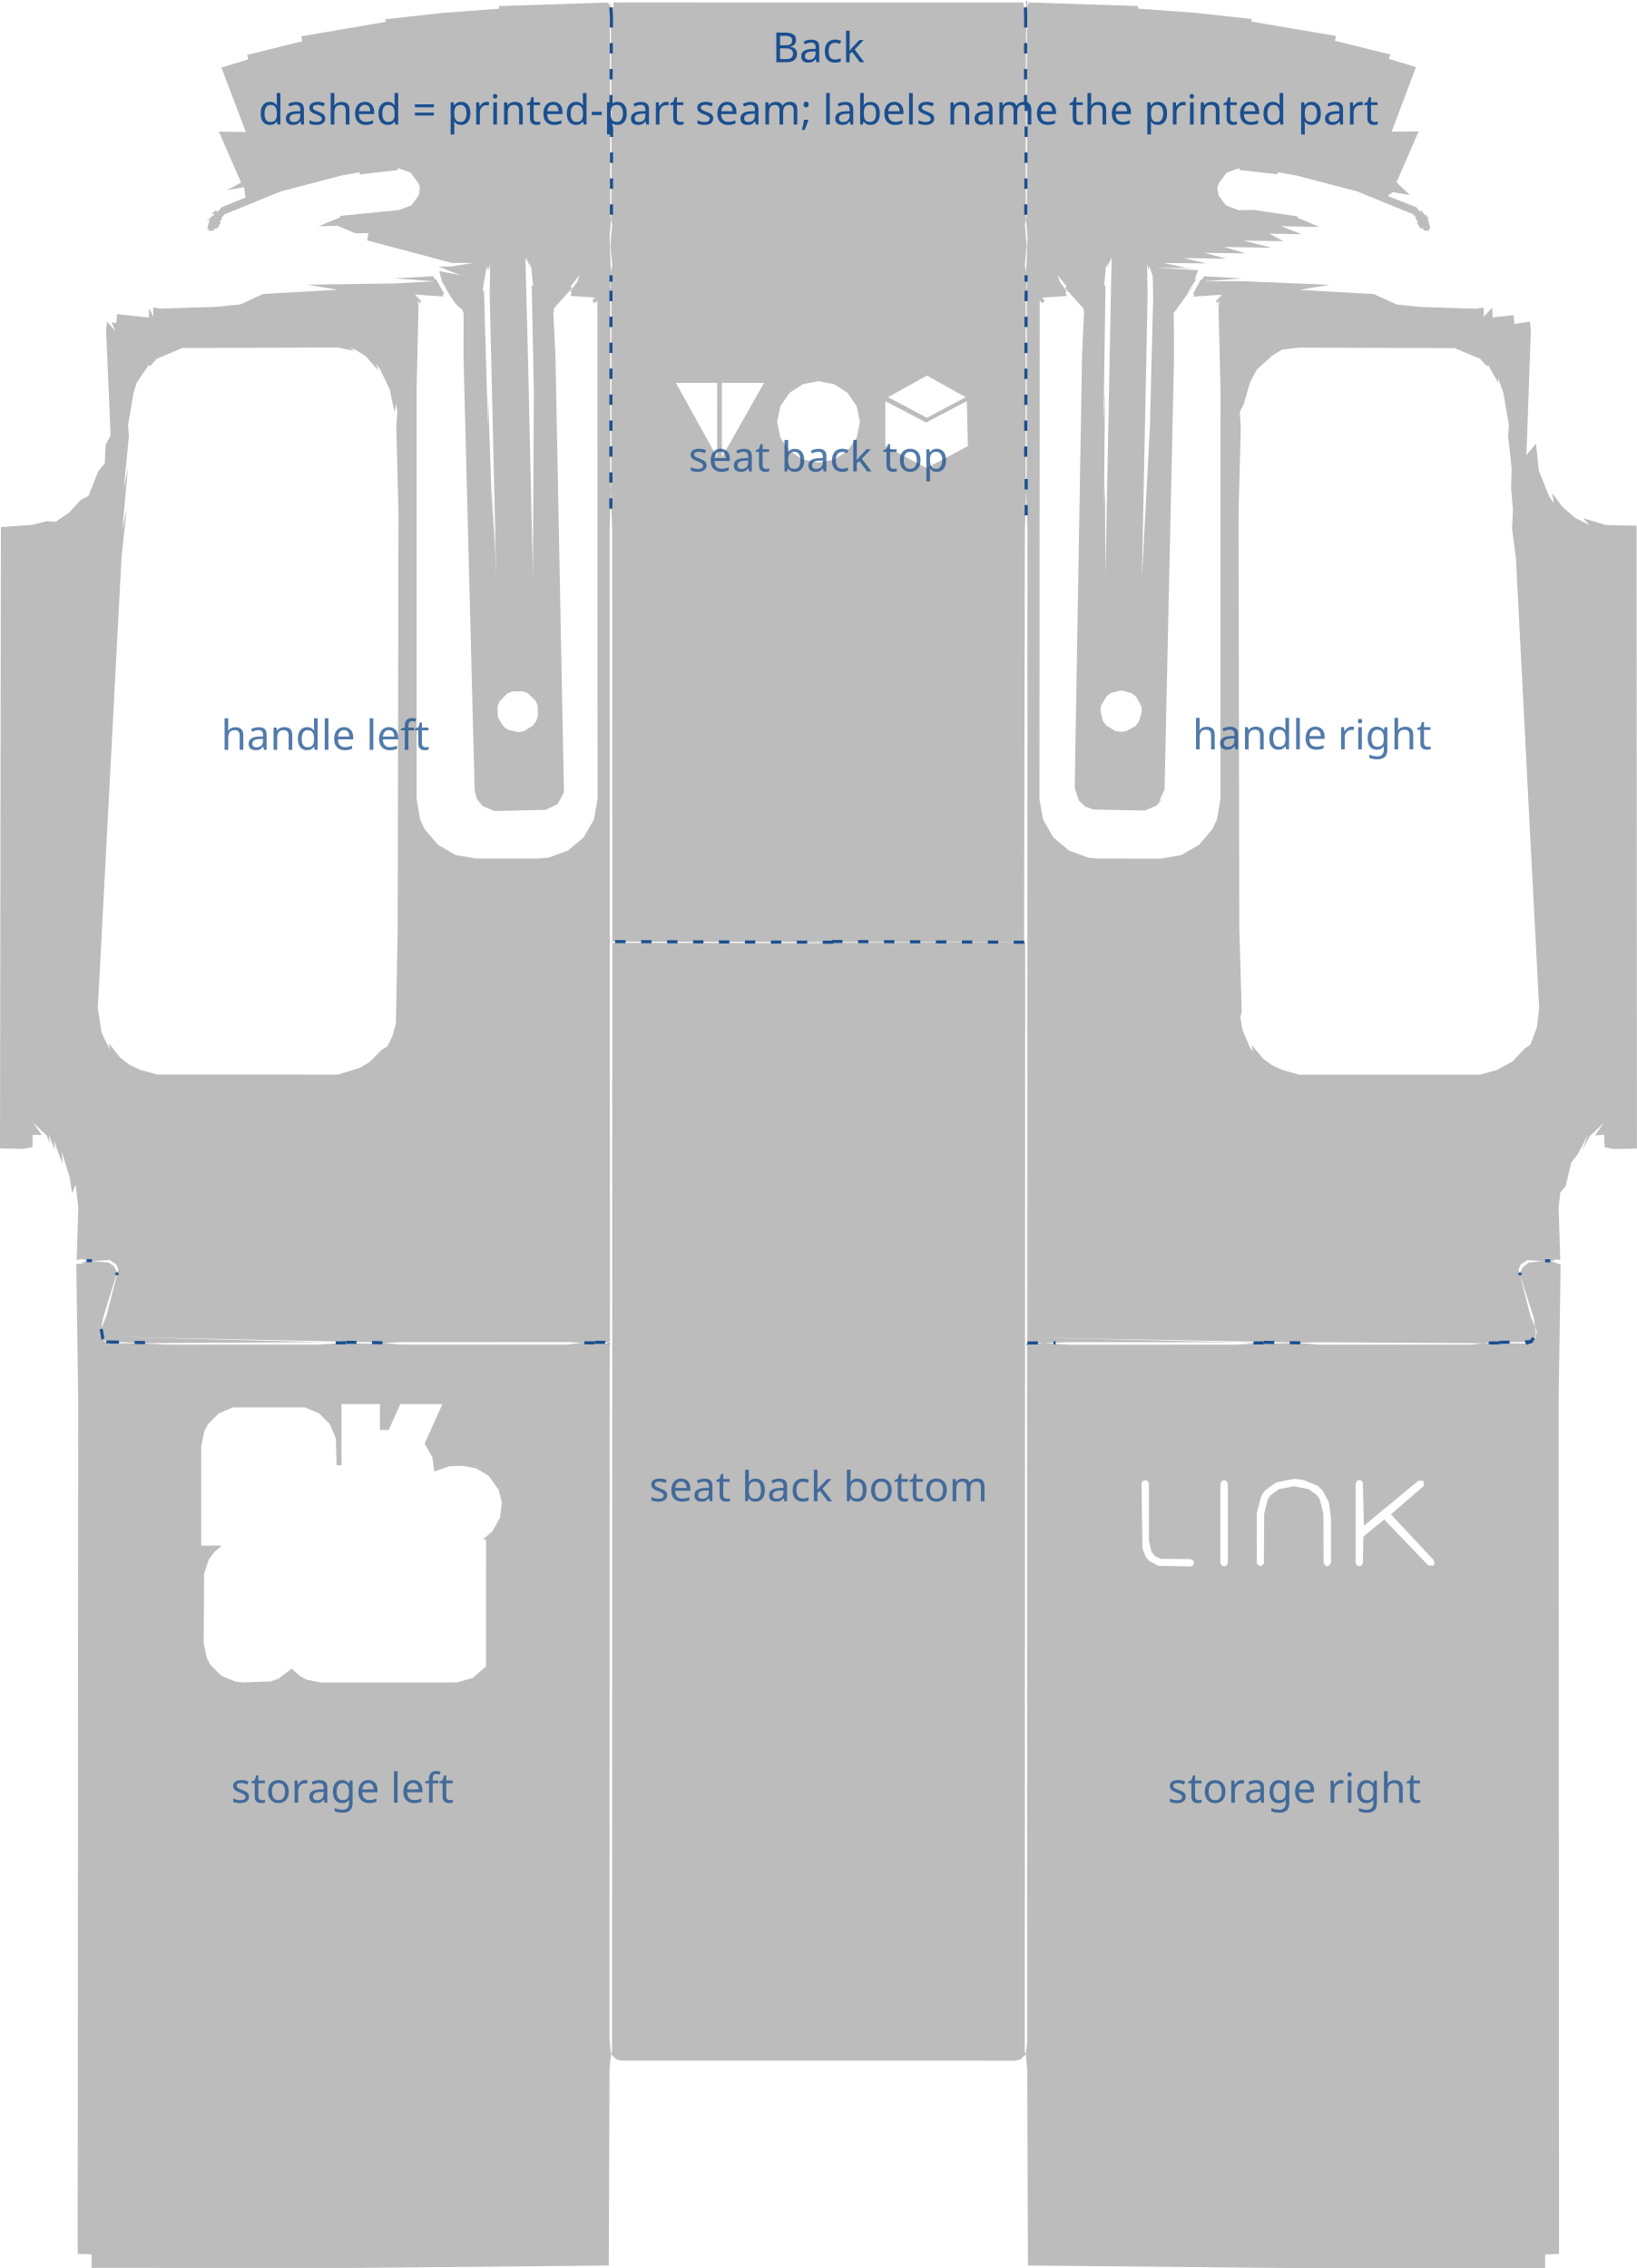
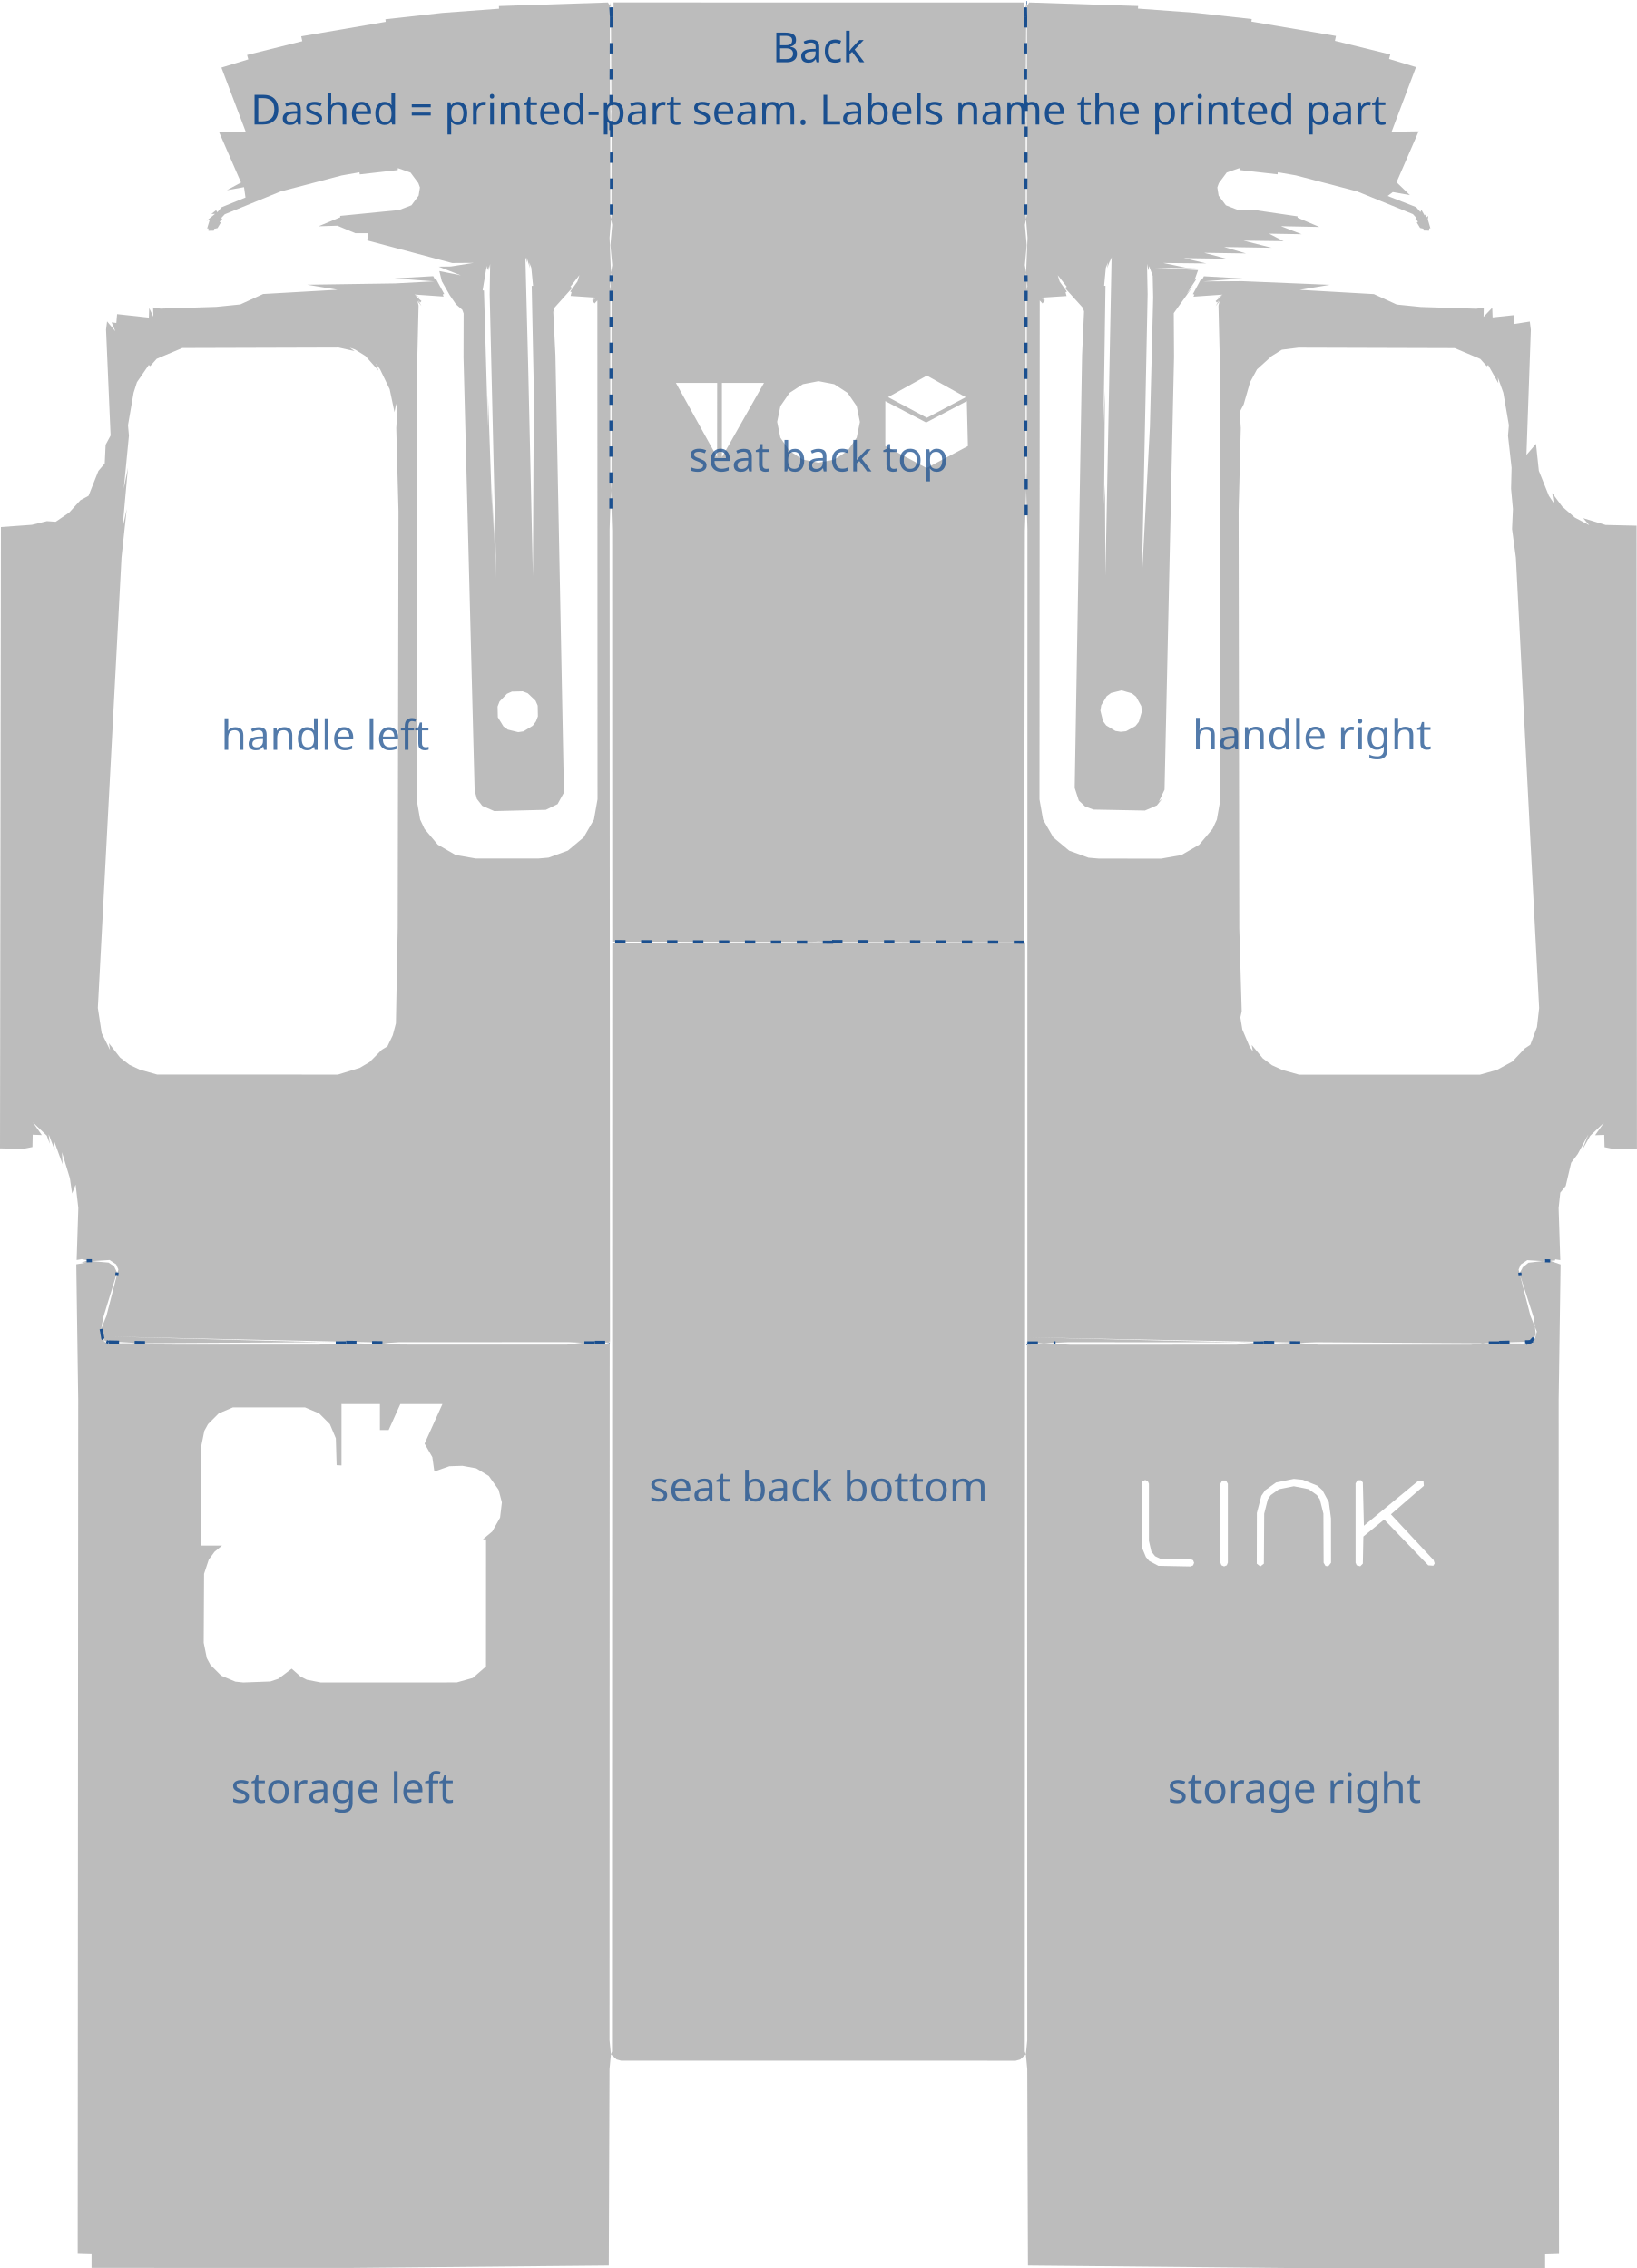
<svg xmlns="http://www.w3.org/2000/svg" width="315.4mm" height="437.1mm" viewBox="0 0 315.4 437.1" version="1.1">
  <path d="M19.49 256.13 L19.86 254.01 L22.55 245.24 L21.97 244.03 L20.91 243.33 L16.7 242.97 L15.68 243.35 L16.69 243.32 L14.7 243.66 L15.07 269.74 L14.97 434.38 L17.64 434.46 L17.64 437.08 L67.41 437.09 L117.3 436.62 L117.44 398.77 L117.71 395.91 L117.44 393.19 L117.48 258.75 L112.01 258.79 L109.2 259.14 L77.23 259.13 L71.87 258.69 L21.71 257.6 L66.69 258.79 L61.27 259.14 L31.96 259.13 L19.95 258.46 L20.8 259 L21.36 258.88 L20.45 258.64 L19.81 257.95 Z M65.8 270.6 L73.2 270.61 L73.2 275.61 L74.88 275.61 L77.13 270.61 L85.24 270.61 L81.81 278.23 L83.3 280.83 L83.69 283.6 L86.58 282.58 L89.09 282.5 L91.76 282.99 L94.18 284.46 L96.06 287.1 L96.7 289.55 L96.35 292.49 L94.85 295.15 L93.04 296.67 L93.65 296.67 L93.64 321.17 L91.09 323.38 L88.01 324.24 L61.8 324.25 L59.12 323.73 L57.9 323.1 L56.2 321.6 L53.64 323.54 L52.09 324.06 L46.88 324.25 L45.35 324.09 L42.62 322.94 L40.55 320.87 L39.85 319.58 L39.25 316.6 L39.32 303.3 L40.22 300.58 L41.33 299.07 L42.77 297.87 L38.76 297.87 L38.77 278.73 L39.37 275.76 L40.08 274.47 L42.14 272.4 L44.87 271.25 L58.77 271.25 L61.49 272.4 L63.56 274.47 L64.71 277.2 L64.86 282.38 L65.8 282.43 Z M295.54 254.03 L295.92 257.11 L295.58 257.98 L294.89 258.57 L286.25 258.81 L283.43 259.15 L254.12 259.15 L248.71 258.71 L198.46 257.74 L243.52 258.81 L238.16 259.15 L206.19 259.16 L198.03 258.7 L198.07 259.38 L197.9 258.88 L197.93 393.19 L197.66 395.91 L197.93 398.77 L198.06 436.62 L247.95 437.1 L297.71 437.1 L297.71 434.48 L300.39 434.4 L300.32 269.77 L300.69 243.69 L298.69 243 L297.7 242.98 L294.49 243.36 L293.19 244.43 L293.5 244.11 L292.84 245.27 L292.88 245.76 Z M249.29 285.02 L251.02 285.19 L253.83 286.33 L254.8 287.21 L256.04 289.5 L256.45 292.65 L256.46 301.18 L255.93 301.86 L255.39 301.79 L255.03 301.18 L254.99 291.72 L254.3 288.96 L253.74 288.15 L252.15 287.01 L249.29 286.44 L246.43 287.01 L244.84 288.15 L244.28 288.96 L243.58 291.72 L243.52 301.36 L242.83 301.89 L242.15 301.36 L242.17 291.59 L243.03 288.29 L243.77 287.21 L245.89 285.7 Z M261.55 285.28 L262.26 285.28 L262.59 285.71 L262.79 294.05 L273.31 285.36 L274.27 285.4 L274.34 286.36 L268 291.85 L276.22 300.66 L276.43 301.3 L276.17 301.75 L275.2 301.68 L266.7 292.85 L262.69 296.13 L262.59 301.35 L262.09 301.86 L261.4 301.67 L261.19 301.17 L261.19 285.89 Z M220.12 298.47 L219.95 285.95 L220.16 285.45 L220.66 285.24 L221.16 285.45 L221.37 285.95 L221.37 296.97 L221.84 299.01 L222.56 299.92 L223.6 300.42 L229.38 300.48 L229.88 300.69 L230.08 301.19 L229.88 301.69 L229.38 301.89 L223.19 301.77 L221.44 300.84 L220.79 300.08 Z M235.5 285.33 L236.22 285.33 L236.58 285.95 L236.58 301.16 L236.37 301.67 L235.86 301.88 L235.35 301.67 L235.14 301.16 L235.14 285.95 Z M117.53 258.4 L117.46 101.95 L117.82 90.91 L117.82 57.27 L117.48 55.15 L117.74 53.04 L117.45 45.79 L117.81 41.39 L117.84 22.35 L117.63 19.62 L117.55 22.35 L117.69 25.07 L117.8 19.63 L117.7 1.42 L117.14 0.48 L96.13 1.17 L96.15 1.68 L85.22 2.49 L74.26 3.71 L74.32 4.21 L58.04 7 L58.24 7.94 L47.61 10.59 L47.84 11.44 L42.66 13.02 L47.37 25.45 L42.17 25.37 L46.44 35.18 L43.71 36.66 L47.02 36.07 L47.3 38.07 L42.68 39.95 L41.87 40.9 L41.64 40.51 L40.73 41.24 L41.43 41.22 L39.78 42.58 L40.43 42.31 L39.91 44.02 L40.16 44.03 L40.16 44.48 L41.21 44.46 L41.26 44.11 L41.91 43.96 L42.54 42.91 L42.31 42.73 L42.81 42.22 L42.65 42 L43.3 41.3 L54.05 36.91 L65.82 33.82 L69.26 33.21 L69.32 33.61 L76.63 32.78 L76.66 32.4 L79.1 33.26 L80.61 35.3 L80.91 36.13 L80.66 37.7 L79.27 39.57 L76.89 40.48 L65.54 41.61 L65.57 41.87 L61.38 43.61 L65.01 43.5 L68.48 44.95 L70.99 44.95 L70.74 46.33 L87.13 50.69 L91.26 50.66 L86.86 51.36 L84.52 51.39 L88.78 53.06 L84.65 52.24 L85.13 54.2 L86.66 56.9 L87.88 58.67 L89.07 59.7 L89.33 60.41 L89.31 68.87 L91.45 152.29 L91.88 153.96 L92.93 155.31 L95.23 156.31 L105.17 156.07 L107.43 154.97 L108.66 152.74 L107.02 68.47 L106.6 60.02 L106.9 60.19 L106.65 59.84 L106.82 59.32 L110.25 55.49 L109.91 55.25 L111.64 53.02 L111.26 54.26 L109.86 56.19 L110.13 56.3 L109.94 57.03 L114.65 57.35 L114.01 57.86 L114.76 57.48 L114.12 57.94 L114.56 58.48 L115.1 57.9 L115.13 154.03 L114.44 157.94 L112.46 161.38 L109.42 163.93 L105.68 165.29 L103.7 165.46 L91.7 165.46 L87.79 164.78 L84.35 162.79 L81.8 159.75 L80.95 157.94 L80.27 154.03 L80.27 74.73 L80.65 58.88 L80.44 58.02 L81.22 58.99 L80.56 57.85 L80.96 58.29 L81.21 58.02 L80.06 57.01 L80.9 57.32 L79.85 56.76 L85.48 57.15 L85.3 56.74 L85.59 56.66 L84.03 53.8 L83.81 53.86 L83.47 53.22 L76.04 53.65 L83.66 54.22 L76.15 54.62 L59.21 54.87 L65.02 55.84 L50.7 56.66 L46.3 58.67 L41.65 59.14 L30.93 59.48 L29.5 59.25 L29.55 61.05 L28.74 59.37 L28.68 61.21 L22.56 60.54 L22.41 62.25 L21.51 62.12 L22.22 63.84 L20.63 61.94 L20.43 63.52 L21.31 83.93 L20.35 85.72 L20.18 89.32 L18.96 90.76 L17.06 95.56 L15.5 96.4 L13.34 98.78 L10.73 100.56 L9.05 100.44 L6.14 101.15 L0.17 101.58 L0 221.32 L4.46 221.42 L6.25 221.06 L6.3 218.69 L8.06 218.76 L6.35 216.33 L9.02 218.87 L9.59 220.44 L9.37 218.6 L10.55 221.68 L10.41 219.86 L12.05 224.37 L11.94 222.06 L13.46 227.06 L13.89 230.01 L14.57 228.31 L15.09 232.8 L14.77 242.83 L15.74 242.66 L17.69 243.06 L21.12 242.83 L22.38 243.67 L22.8 244.65 L20.51 253.59 L19.29 256.6 L19.67 258.05 L20.87 258.9 L61.75 258.67 L71.87 258.99 L76.85 258.67 L109.63 258.66 L117.37 259 L117.3 258.37 L117.49 258.88 Z M18.85 194.25 L23.41 107.49 L24.41 98.1 L23.59 101.91 L24.65 90.17 L23.85 94.16 L24.84 83.96 L24.66 81.95 L25.74 75.69 L26.38 73.67 L28.67 70.33 L28.93 70.57 L30.19 69.15 L35.13 67.07 L65.24 66.98 L68.33 67.67 L67.39 66.99 L68.44 67.38 L70.4 68.6 L72.92 71.42 L72.43 70.09 L73.23 71.17 L75.08 75.01 L76.01 79.44 L76.33 77.8 L76.55 79.35 L76.35 82.5 L76.78 98.56 L76.63 178.83 L76.28 197.24 L75.67 199.53 L74.65 201.66 L73.58 202.3 L71.23 204.67 L69.34 205.79 L65.11 207.1 L30.27 207.09 L26.96 206.16 L24.92 205.2 L23.12 203.8 L20.99 201.06 L21.2 202.36 L19.59 199.1 Z M103.6 135.98 L103.64 138.05 L103.27 139.02 L102.65 139.86 L100.88 140.94 L99.85 141.1 L97.84 140.61 L97 139.99 L95.92 138.23 L95.87 136.16 L96.25 135.19 L97.68 133.7 L98.63 133.28 L100.7 133.23 L101.68 133.6 L103.18 135.03 Z M94.44 50.88 L94.35 56.74 L95.63 111.41 L95.17 99.7 L95.24 105.01 L94.8 94.1 L94.86 99.72 L94.03 76.22 L94.01 82.29 L93.25 55.98 L92.99 55.97 L93.65 52 L93.89 51.24 L93.9 52.06 L94.16 51.39 L94.14 52.2 Z M101.75 69.85 L101.23 49.59 L101.6 50.69 L101.48 49.62 L102.11 51.69 L101.97 50.58 L102.37 51.59 L102.71 55.08 L102.45 55.1 L102.86 75.37 L102.68 111 Z M197.94 258.32 L197.87 258.8 L198.08 258.52 L198.12 258.9 L197.91 258.95 L198.19 259.01 L205.76 258.67 L238.54 258.69 L243.52 259.01 L253.65 258.68 L294.52 258.93 L295.72 258.08 L296.11 256.63 L294.89 253.62 L292.6 244.68 L293.02 243.7 L294.27 242.86 L297.7 243.08 L299.64 242.92 L299.65 242.69 L300.63 242.85 L300.31 232.83 L300.63 229.85 L301.68 228.57 L302.73 224.09 L304 222.41 L306.04 218.63 L304.82 221.69 L306.39 218.9 L309.05 216.37 L307.34 218.79 L309.1 218.72 L309.16 221.09 L310.94 221.45 L315.4 221.36 L315.33 101.32 L309.37 101.18 L305.05 99.87 L306.22 101.22 L303.43 99.75 L301.02 97.65 L299.07 95.03 L299.38 96.97 L298.43 95.55 L296.5 90.73 L295.95 85.54 L294.11 87.68 L294.96 63.54 L294.76 61.97 L291.79 62.44 L291.64 60.74 L287.59 61.17 L287.52 59.31 L285.85 61.07 L285.89 59.27 L284.47 59.5 L273.76 59.16 L269.12 58.69 L264.72 56.68 L250.41 55.86 L256.22 54.89 L239.32 54.19 L231.76 54.24 L239.38 53.66 L231.96 53.24 L231.62 53.88 L231.39 53.82 L229.84 56.68 L230.13 56.76 L229.95 57.17 L235.57 56.78 L234.53 57.34 L235.37 57.03 L234.22 58.03 L234.47 58.31 L234.87 57.87 L234.21 59.01 L234.99 58.04 L234.77 58.89 L235.16 74.75 L235.15 154.04 L234.46 157.96 L233.62 159.76 L231.06 162.8 L227.62 164.79 L223.71 165.48 L211.71 165.47 L209.73 165.3 L206 163.94 L202.95 161.39 L200.97 157.95 L200.28 154.04 L200.33 57.9 L200.86 58.48 L201.3 57.94 L200.67 57.49 L201.42 57.87 L200.78 57.36 L205.5 57.05 L205.3 56.32 L205.57 56.21 L204.18 54.28 L203.8 53.03 L205.54 55.26 L205.2 55.51 L208.65 59.33 L208.87 60.02 L208.49 68.47 L207.07 151.85 L207.86 154.28 L209.1 155.44 L210.68 156.02 L220.6 156.21 L222.9 155.22 L223.97 153.89 L223.3 154.46 L224.38 152.19 L226.21 68.8 L226.16 60.34 L230.01 54.96 L228.64 56.63 L230.54 53.74 L230.17 53.94 L230.84 52.06 L222.61 51.58 L230.66 51.7 L228.39 51.57 L224.13 50.68 L232.42 50.77 L228.09 49.74 L236.3 49.86 L232.01 48.72 L240.07 48.84 L235.85 47.6 L245.02 47.75 L239.6 46.38 L247.31 46.48 L244.52 45.03 L250.79 45.14 L246.81 43.59 L254.21 43.74 L250 41.95 L250.02 41.7 L241.51 40.45 L238.6 40.5 L236.2 39.57 L234.8 37.7 L234.55 36.13 L234.84 35.3 L236.36 33.25 L238.81 32.4 L238.84 32.77 L246.15 33.6 L246.22 33.2 L249.67 33.8 L261.46 36.88 L272.24 41.27 L272.88 41.97 L272.71 42.19 L273.22 42.71 L272.99 42.89 L273.62 43.93 L274.27 44.08 L274.31 44.43 L275.36 44.46 L275.37 44.01 L275.61 44.01 L275.11 42.29 L275.2 41.62 L274.83 41.9 L274.79 41.18 L274.5 41.54 L273.89 40.47 L273.67 40.86 L272.85 39.92 L267.37 37.77 L268.36 37.02 L271.66 37.61 L269.08 35.13 L273.34 25.31 L268.13 25.39 L272.83 12.93 L267.64 11.36 L267.87 10.5 L257.21 7.87 L257.41 6.93 L241.11 4.16 L241.18 3.67 L230.21 2.46 L219.26 1.66 L219.29 1.16 L198.29 0.48 L197.74 1.43 L197.59 22.35 L197.81 25.07 L197.88 22.35 L197.74 19.63 L197.63 25.07 L197.63 41.39 L197.98 45.79 L197.69 53.04 L197.95 55.16 L197.61 57.28 L197.61 90.91 L197.96 101.95 Z M294.75 159.56 L296.56 194.27 L296.14 197.94 L294.86 201.36 L293.78 202.07 L291.42 204.57 L288.44 206.19 L285.14 207.12 L250.29 207.11 L247.08 206.21 L245.09 205.3 L243.32 203.98 L241.18 201.39 L241.4 202.65 L240.75 201.68 L239.37 198.41 L238.99 196.08 L239.25 194.89 L238.78 178.84 L238.65 98.57 L239.07 82.52 L238.88 79.37 L239.63 77.94 L240.86 73.66 L242.19 71.19 L245.03 68.62 L246.99 67.4 L250.18 67 L280.28 67.09 L285.21 69.17 L286.47 70.58 L286.73 70.34 L288.69 73.84 L288.6 72.73 L289.66 75.7 L290.73 81.95 L290.56 83.98 L291.25 90.15 L291.15 94.18 L291.51 98.11 L291.34 101.95 L292.08 107.5 Z M212.02 136.96 L212.18 135.93 L213.24 134.16 L214.08 133.55 L216.09 133.05 L218.08 133.62 L218.9 134.27 L219.9 136.08 L220.01 137.12 L219.43 139.1 L218.78 139.92 L216.97 140.92 L215.94 141.03 L214.91 140.87 L213.14 139.81 L212.52 138.97 Z M221.12 56.71 L221 50.85 L221.28 52.13 L221.4 51.27 L222.1 53.16 L222.19 57.33 L221.56 82.23 L220.02 111.34 Z M214.17 50.02 L212.99 110.96 L212.9 93.41 L212.72 97.23 L212.9 75.35 L212.62 81.46 L213 55.09 L212.74 55.07 L213.07 51.59 L213.47 50.58 L213.33 51.68 L214.06 49.68 L213.76 50.61 L214.21 49.58 Z M197.66 395.91 L197.45 395.38 L197.53 181.61 L117.97 181.48 L117.92 395.38 L117.71 395.91 L118.8 396.9 L119.68 397.14 L195.69 397.15 L196.57 396.91 Z M118.22 1.42 L117.7 1.42 L117.66 0.49 L117.5 1.43 L117.54 22.35 L117.76 25.07 L117.84 22.35 L117.69 19.63 L117.58 25.07 L117.58 41.39 L117.95 43.33 L117.61 47.23 L117.96 51.1 L117.64 53.04 L117.59 57.27 L117.59 90.91 L117.95 102.29 L117.97 181.7 L157.7 181.75 L160.53 181.54 L157.7 181.45 L154.88 181.59 L160.53 181.7 L197.53 181.63 L197.32 181.48 L197.47 102.3 L197.83 90.91 L197.84 57.28 L197.79 53.05 L197.47 51.1 L197.82 47.23 L197.48 43.34 L197.86 41.39 L197.89 22.35 L197.67 19.63 L197.59 22.35 L197.74 25.07 L197.85 19.63 L197.88 0.5 L197.59 1.43 L197.22 1.42 L197.22 0.48 L118.22 0.47 Z M157.71 73.46 L160.73 74.04 L163.31 75.72 L165.06 78.27 L165.68 81.32 L165.06 84.36 L163.3 86.9 L160.73 88.58 L157.71 89.17 L154.69 88.58 L152.12 86.9 L150.36 84.35 L149.74 81.3 L150.37 78.26 L152.12 75.72 L154.7 74.04 Z M138.17 88.12 L130.23 73.79 L138.18 73.79 Z M186.49 85.97 L178.53 90.21 L170.58 85.97 L170.58 77.31 L178.45 81.43 L186.28 77.31 Z M186.07 76.55 L178.59 80.52 L171.11 76.54 L178.59 72.39 Z M147.21 73.79 L139.1 88.12 L139.1 73.79 Z" fill="#bcbcbc" fill-rule="evenodd" />
  <polyline points="17.7,242.96 16.7,242.97" fill="none" stroke="#1a4f8f" stroke-width="0.6" stroke-dasharray="2 3" />
  <polyline points="22.51,245.74 22.55,245.24" fill="none" stroke="#1a4f8f" stroke-width="0.6" stroke-dasharray="2 3" />
  <polyline points="19.49,256.13 19.81,257.95 20.45,258.64 21.36,258.88" fill="none" stroke="#1a4f8f" stroke-width="0.6" stroke-dasharray="2 3" />
  <polyline points="20.94,258.63 29.14,258.78" fill="none" stroke="#1a4f8f" stroke-width="0.6" stroke-dasharray="2 3" />
  <polyline points="20.92,258.71 20.5,258.54" fill="none" stroke="#1a4f8f" stroke-width="0.6" stroke-dasharray="2 3" />
  <polyline points="114.6,258.8 112.01,258.79" fill="none" stroke="#1a4f8f" stroke-width="0.6" stroke-dasharray="2 3" />
  <polyline points="114.6,258.7 117.37,258.7 117.37,259" fill="none" stroke="#1a4f8f" stroke-width="0.6" stroke-dasharray="2 3" />
  <polyline points="66.69,258.69 74.44,258.79" fill="none" stroke="#1a4f8f" stroke-width="0.6" stroke-dasharray="2 3" />
  <polyline points="66.69,258.79 64.1,258.8" fill="none" stroke="#1a4f8f" stroke-width="0.6" stroke-dasharray="2 3" />
  <polyline points="117.2,258.9 117.21,259" fill="none" stroke="#1a4f8f" stroke-width="0.6" stroke-dasharray="2 3" />
  <polyline points="198.02,259 197.91,258.95" fill="none" stroke="#1a4f8f" stroke-width="0.6" stroke-dasharray="2 3" />
  <polyline points="197.98,258.82 203.38,258.81" fill="none" stroke="#1a4f8f" stroke-width="0.6" stroke-dasharray="2 3" />
  <polyline points="198.19,258.91 198.19,259.01" fill="none" stroke="#1a4f8f" stroke-width="0.6" stroke-dasharray="2 3" />
  <polyline points="288.85,258.71 294.89,258.57 295.8,257.56 295.9,256.16" fill="none" stroke="#1a4f8f" stroke-width="0.6" stroke-dasharray="2 3" />
  <polyline points="243.52,258.71 251.29,258.81" fill="none" stroke="#1a4f8f" stroke-width="0.6" stroke-dasharray="2 3" />
  <polyline points="243.52,258.81 240.95,258.82" fill="none" stroke="#1a4f8f" stroke-width="0.6" stroke-dasharray="2 3" />
  <polyline points="288.85,258.81 286.25,258.81" fill="none" stroke="#1a4f8f" stroke-width="0.6" stroke-dasharray="2 3" />
  <polyline points="295.33,258.39 294.03,258.91" fill="none" stroke="#1a4f8f" stroke-width="0.6" stroke-dasharray="2 3" />
  <polyline points="292.84,245.27 292.88,245.76" fill="none" stroke="#1a4f8f" stroke-width="0.6" stroke-dasharray="2 3" />
  <polyline points="298.69,243 297.7,242.98" fill="none" stroke="#1a4f8f" stroke-width="0.6" stroke-dasharray="2 3" />
  <polyline points="117.81,3.3 117.69,25.07" fill="none" stroke="#1a4f8f" stroke-width="0.6" stroke-dasharray="2 3" />
  <polyline points="117.81,41.39 117.84,22.35" fill="none" stroke="#1a4f8f" stroke-width="0.6" stroke-dasharray="2 3" />
  <polyline points="117.7,1.42 117.81,3.3 117.84,1.43" fill="none" stroke="#1a4f8f" stroke-width="0.6" stroke-dasharray="2 3" />
  <polyline points="117.72,54.27 117.74,53.04" fill="none" stroke="#1a4f8f" stroke-width="0.6" stroke-dasharray="2 3" />
  <polyline points="117.72,56.03 117.7,99.31" fill="none" stroke="#1a4f8f" stroke-width="0.6" stroke-dasharray="2 3" />
  <polyline points="197.62,3.3 197.59,22.35" fill="none" stroke="#1a4f8f" stroke-width="0.6" stroke-dasharray="2 3" />
  <polyline points="197.63,41.39 197.74,19.63" fill="none" stroke="#1a4f8f" stroke-width="0.6" stroke-dasharray="2 3" />
  <polyline points="197.59,1.43 197.62,3.3 197.74,1.43" fill="none" stroke="#1a4f8f" stroke-width="0.6" stroke-dasharray="2 3" />
  <polyline points="197.78,0.49 197.88,0.5" fill="none" stroke="#1a4f8f" stroke-width="0.6" stroke-dasharray="2 3" />
  <polyline points="197.69,53.04 197.71,54.28" fill="none" stroke="#1a4f8f" stroke-width="0.6" stroke-dasharray="2 3" />
  <polyline points="197.71,56.04 197.61,90.91" fill="none" stroke="#1a4f8f" stroke-width="0.6" stroke-dasharray="2 3" />
  <polyline points="197.72,99.32 197.72,90.91" fill="none" stroke="#1a4f8f" stroke-width="0.6" stroke-dasharray="2 3" />
  <polyline points="197.33,181.59 157.7,181.44" fill="none" stroke="#1a4f8f" stroke-width="0.6" stroke-dasharray="2 3" />
  <polyline points="160.53,181.59 118.08,181.47 117.97,181.7" fill="none" stroke="#1a4f8f" stroke-width="0.6" stroke-dasharray="2 3" />
  <text x="65.97" y="347.43" text-anchor="middle" font-family="sans-serif" font-size="8" fill="#1a4f8f" opacity="0.75">storage left</text>
  <text x="249.4" y="347.44" text-anchor="middle" font-family="sans-serif" font-size="8" fill="#1a4f8f" opacity="0.75">storage right</text>
  <text x="62.67" y="144.51" text-anchor="middle" font-family="sans-serif" font-size="8" fill="#1a4f8f" opacity="0.75">handle left</text>
  <text x="252.79" y="144.42" text-anchor="middle" font-family="sans-serif" font-size="8" fill="#1a4f8f" opacity="0.75">handle right</text>
  <text x="157.71" y="289.33" text-anchor="middle" font-family="sans-serif" font-size="8" fill="#1a4f8f" opacity="0.75">seat back bottom</text>
  <text x="157.69" y="90.86" text-anchor="middle" font-family="sans-serif" font-size="8" fill="#1a4f8f" opacity="0.75">seat back top</text>
  <text x="157.7" y="12" text-anchor="middle" font-family="sans-serif" font-size="8" fill="#1a4f8f">Back</text>
-   <text x="157.7" y="24" text-anchor="middle" font-family="sans-serif" font-size="8" fill="#1a4f8f">dashed = printed-part seam; labels name the printed part</text>
+   <text x="157.7" y="24" text-anchor="middle" font-family="sans-serif" font-size="8" fill="#1a4f8f">Dashed = printed-part seam. Labels name the printed part</text>
</svg>
